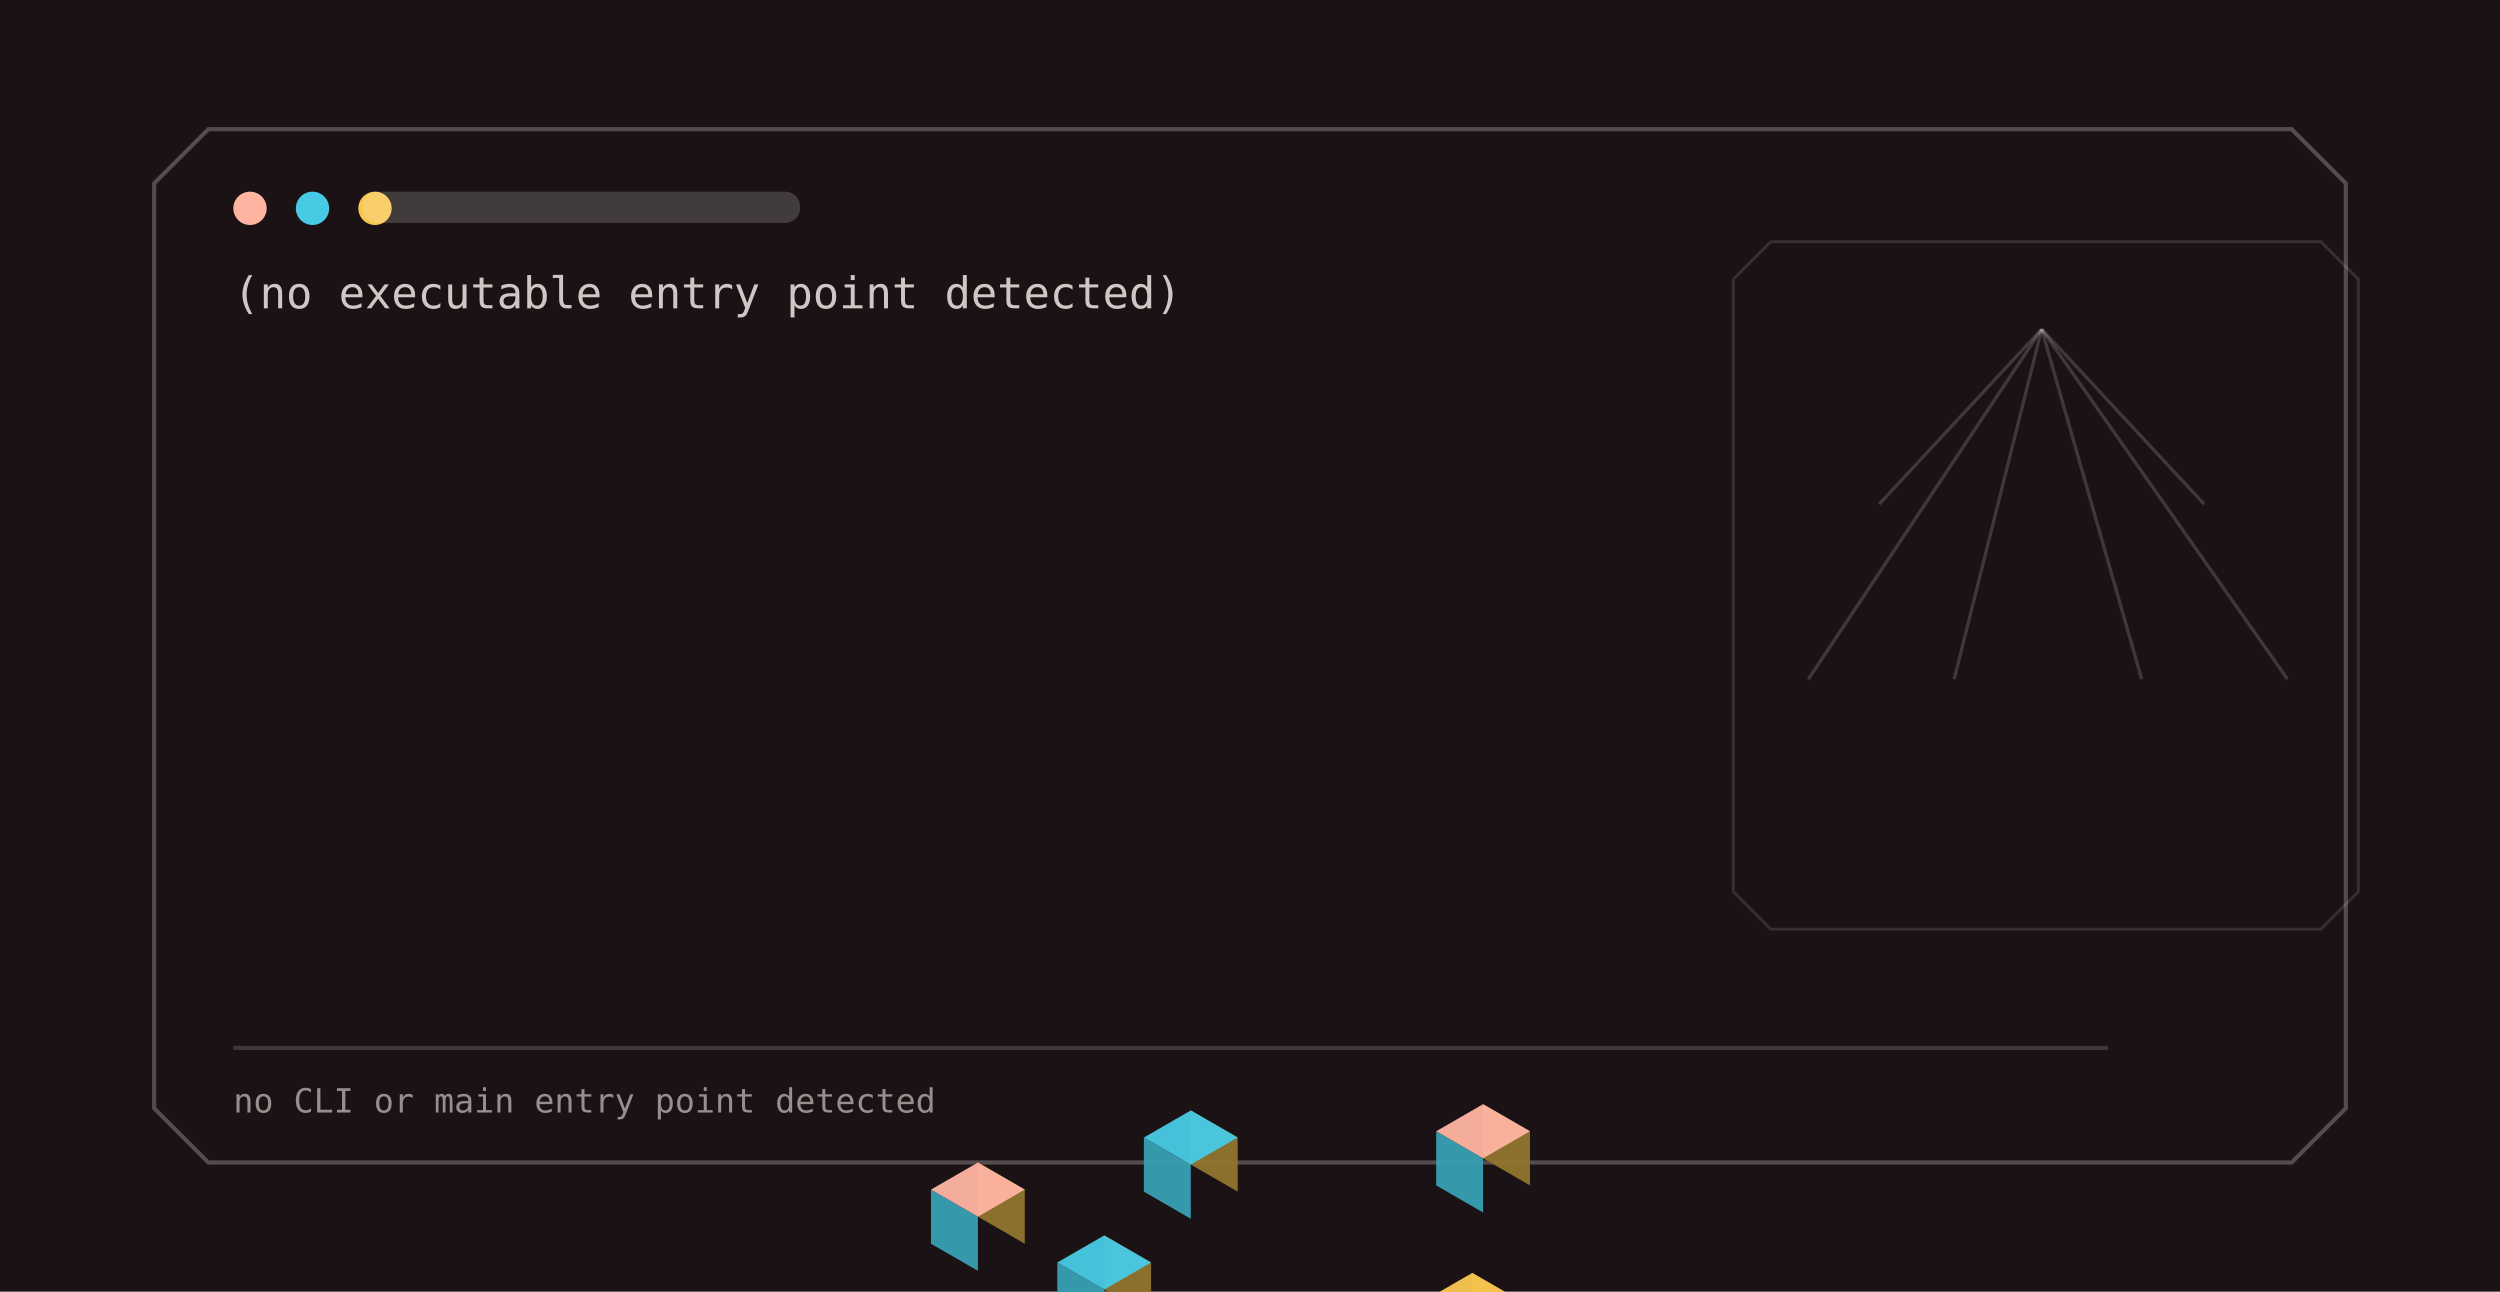
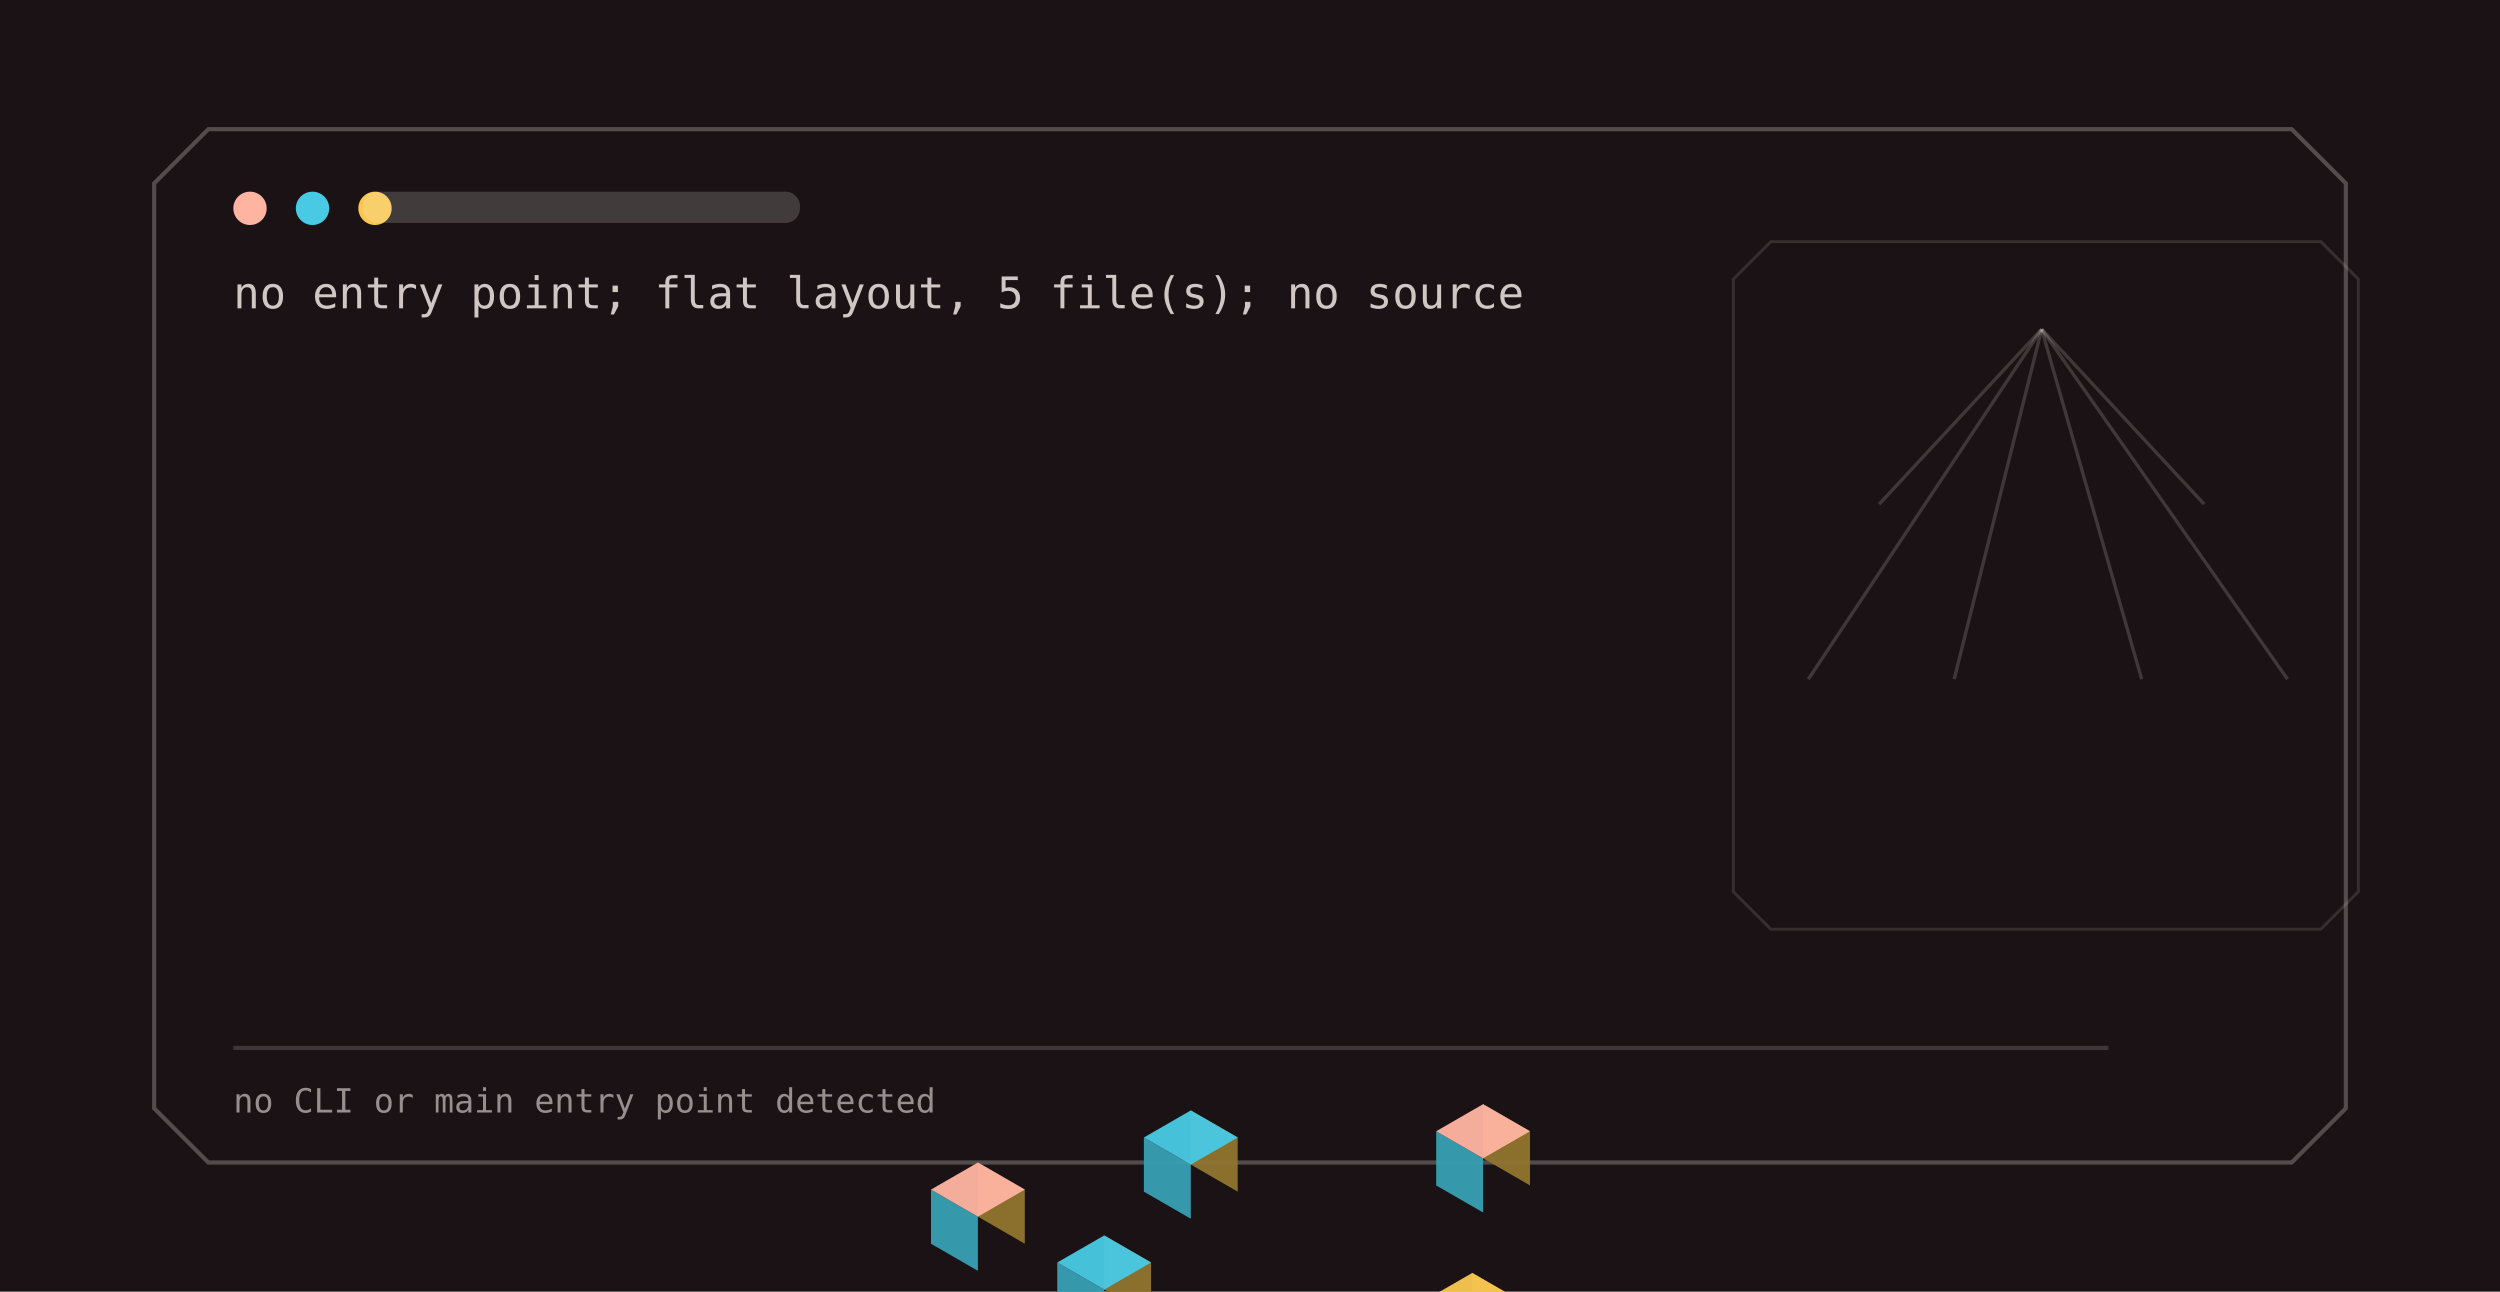
<svg xmlns="http://www.w3.org/2000/svg" viewBox="0 0 1200 620" width="1200" height="620" role="img" aria-label="FundMind command surface">
  <rect width="1200" height="620" fill="#1a1214" />
  <defs>
    <linearGradient id="gt" x1="0" y1="0" x2="1" y2="1">
      <stop offset="0%" stop-color="#ffb4a2" />
      <stop offset="100%" stop-color="#48cae4" />
    </linearGradient>
  </defs>
  <path d="M100.00,62.00 H1100.00 L1126.00,88.00 V532.00 L1100.00,558.00 H100.00 L74.00,532.00 V88.00 Z" fill="none" stroke="rgba(253,244,240,0.300)" stroke-width="2.00" opacity="0.85" />
  <circle cx="120.00" cy="100.00" r="8.00" fill="#ffb4a2" opacity="1.00" />
  <circle cx="150.00" cy="100.00" r="8.00" fill="#48cae4" opacity="1.00" />
  <circle cx="180.00" cy="100.00" r="8.00" fill="#f9c74f" opacity="1.00" />
  <rect x="174.00" y="92.00" width="210.00" height="15.00" rx="7.00" fill="rgba(253,244,240,0.180)" opacity="1.00" />
-   <text x="112" y="148" font-family="ui-monospace,SFMono-Regular,Menlo,monospace" font-size="21" fill="rgba(253,244,240,0.800)">(no executable entry point detected)</text>
+   <text x="112" y="148" font-family="ui-monospace,SFMono-Regular,Menlo,monospace" font-size="21" fill="rgba(253,244,240,0.800)">no entry point; flat layout, 5 file(s); no source</text>
  <path d="M850.00,116.00 H1114.00 L1132.00,134.00 V428.00 L1114.00,446.00 H850.00 L832.00,428.00 V134.00 Z" fill="none" stroke="rgba(253,244,240,0.180)" stroke-width="1.40" opacity="0.70" />
  <line x1="980.00" y1="158.00" x2="902.00" y2="242.00" stroke="rgba(253,244,240,0.300)" stroke-width="1.60" opacity="0.55" />
  <line x1="980.00" y1="158.00" x2="1058.00" y2="242.00" stroke="rgba(253,244,240,0.300)" stroke-width="1.60" opacity="0.55" />
  <line x1="980.00" y1="158.00" x2="868.00" y2="326.00" stroke="rgba(253,244,240,0.300)" stroke-width="1.60" opacity="0.55" />
  <line x1="980.00" y1="158.00" x2="938.00" y2="326.00" stroke="rgba(253,244,240,0.300)" stroke-width="1.60" opacity="0.55" />
  <line x1="980.00" y1="158.00" x2="1028.00" y2="326.00" stroke="rgba(253,244,240,0.300)" stroke-width="1.60" opacity="0.55" />
  <line x1="980.00" y1="158.00" x2="1098.00" y2="326.00" stroke="rgba(253,244,240,0.300)" stroke-width="1.60" opacity="0.55" />
  <polygon points="711.87,556.00 734.39,569.00 734.39,543.00 711.87,530.00" fill="#90732e" opacity="0.95" />
  <polygon points="689.36,569.00 711.87,582.00 711.87,556.00 689.36,543.00" fill="#389eb2" opacity="0.95" />
  <polygon points="711.87,530.00 734.39,543.00 711.87,556.00 689.36,543.00" fill="#ffb4a2" opacity="0.95" />
  <polygon points="571.58,559.00 594.09,572.00 594.09,546.00 571.58,533.00" fill="#90732e" opacity="0.95" />
  <polygon points="549.06,572.00 571.58,585.00 571.58,559.00 549.06,546.00" fill="#389eb2" opacity="0.95" />
  <polygon points="571.58,533.00 594.09,546.00 571.58,559.00 549.06,546.00" fill="#48cae4" opacity="0.95" />
  <polygon points="706.68,637.00 729.19,650.00 729.19,624.00 706.68,611.00" fill="#90732e" opacity="0.95" />
  <polygon points="684.16,650.00 706.68,663.00 706.68,637.00 684.16,624.00" fill="#389eb2" opacity="0.95" />
  <polygon points="706.68,611.00 729.19,624.00 706.68,637.00 684.16,624.00" fill="#f9c74f" opacity="0.95" />
  <polygon points="469.39,584.00 491.90,597.00 491.90,571.00 469.39,558.00" fill="#90732e" opacity="0.95" />
  <polygon points="446.87,597.00 469.39,610.00 469.39,584.00 446.87,571.00" fill="#389eb2" opacity="0.95" />
  <polygon points="469.39,558.00 491.90,571.00 469.39,584.00 446.87,571.00" fill="#ffb4a2" opacity="0.95" />
  <polygon points="530.01,619.00 552.52,632.00 552.52,606.00 530.01,593.00" fill="#90732e" opacity="0.95" />
  <polygon points="507.49,632.00 530.01,645.00 530.01,619.00 507.49,606.00" fill="#389eb2" opacity="0.95" />
  <polygon points="530.01,593.00 552.52,606.00 530.01,619.00 507.49,606.00" fill="#48cae4" opacity="0.95" />
  <polygon points="607.95,664.00 630.47,677.00 630.47,651.00 607.95,638.00" fill="#90732e" opacity="0.95" />
  <polygon points="585.43,677.00 607.95,690.00 607.95,664.00 585.43,651.00" fill="#389eb2" opacity="0.95" />
  <polygon points="607.95,638.00 630.47,651.00 607.95,664.00 585.43,651.00" fill="#f9c74f" opacity="0.95" />
  <polygon points="668.57,699.00 691.09,712.00 691.09,686.00 668.57,673.00" fill="#90732e" opacity="0.95" />
  <polygon points="646.05,712.00 668.57,725.00 668.57,699.00 646.05,686.00" fill="#389eb2" opacity="0.95" />
  <polygon points="668.57,673.00 691.09,686.00 668.57,699.00 646.05,686.00" fill="#ffb4a2" opacity="0.95" />
  <rect x="112.00" y="502.00" width="900.00" height="2.00" rx="0.00" fill="rgba(253,244,240,0.160)" opacity="1.00" />
  <text x="112" y="534" font-family="ui-monospace,Menlo,monospace" font-size="16" fill="rgba(253,244,240,0.550)">no CLI or main entry point detected</text>
</svg>
